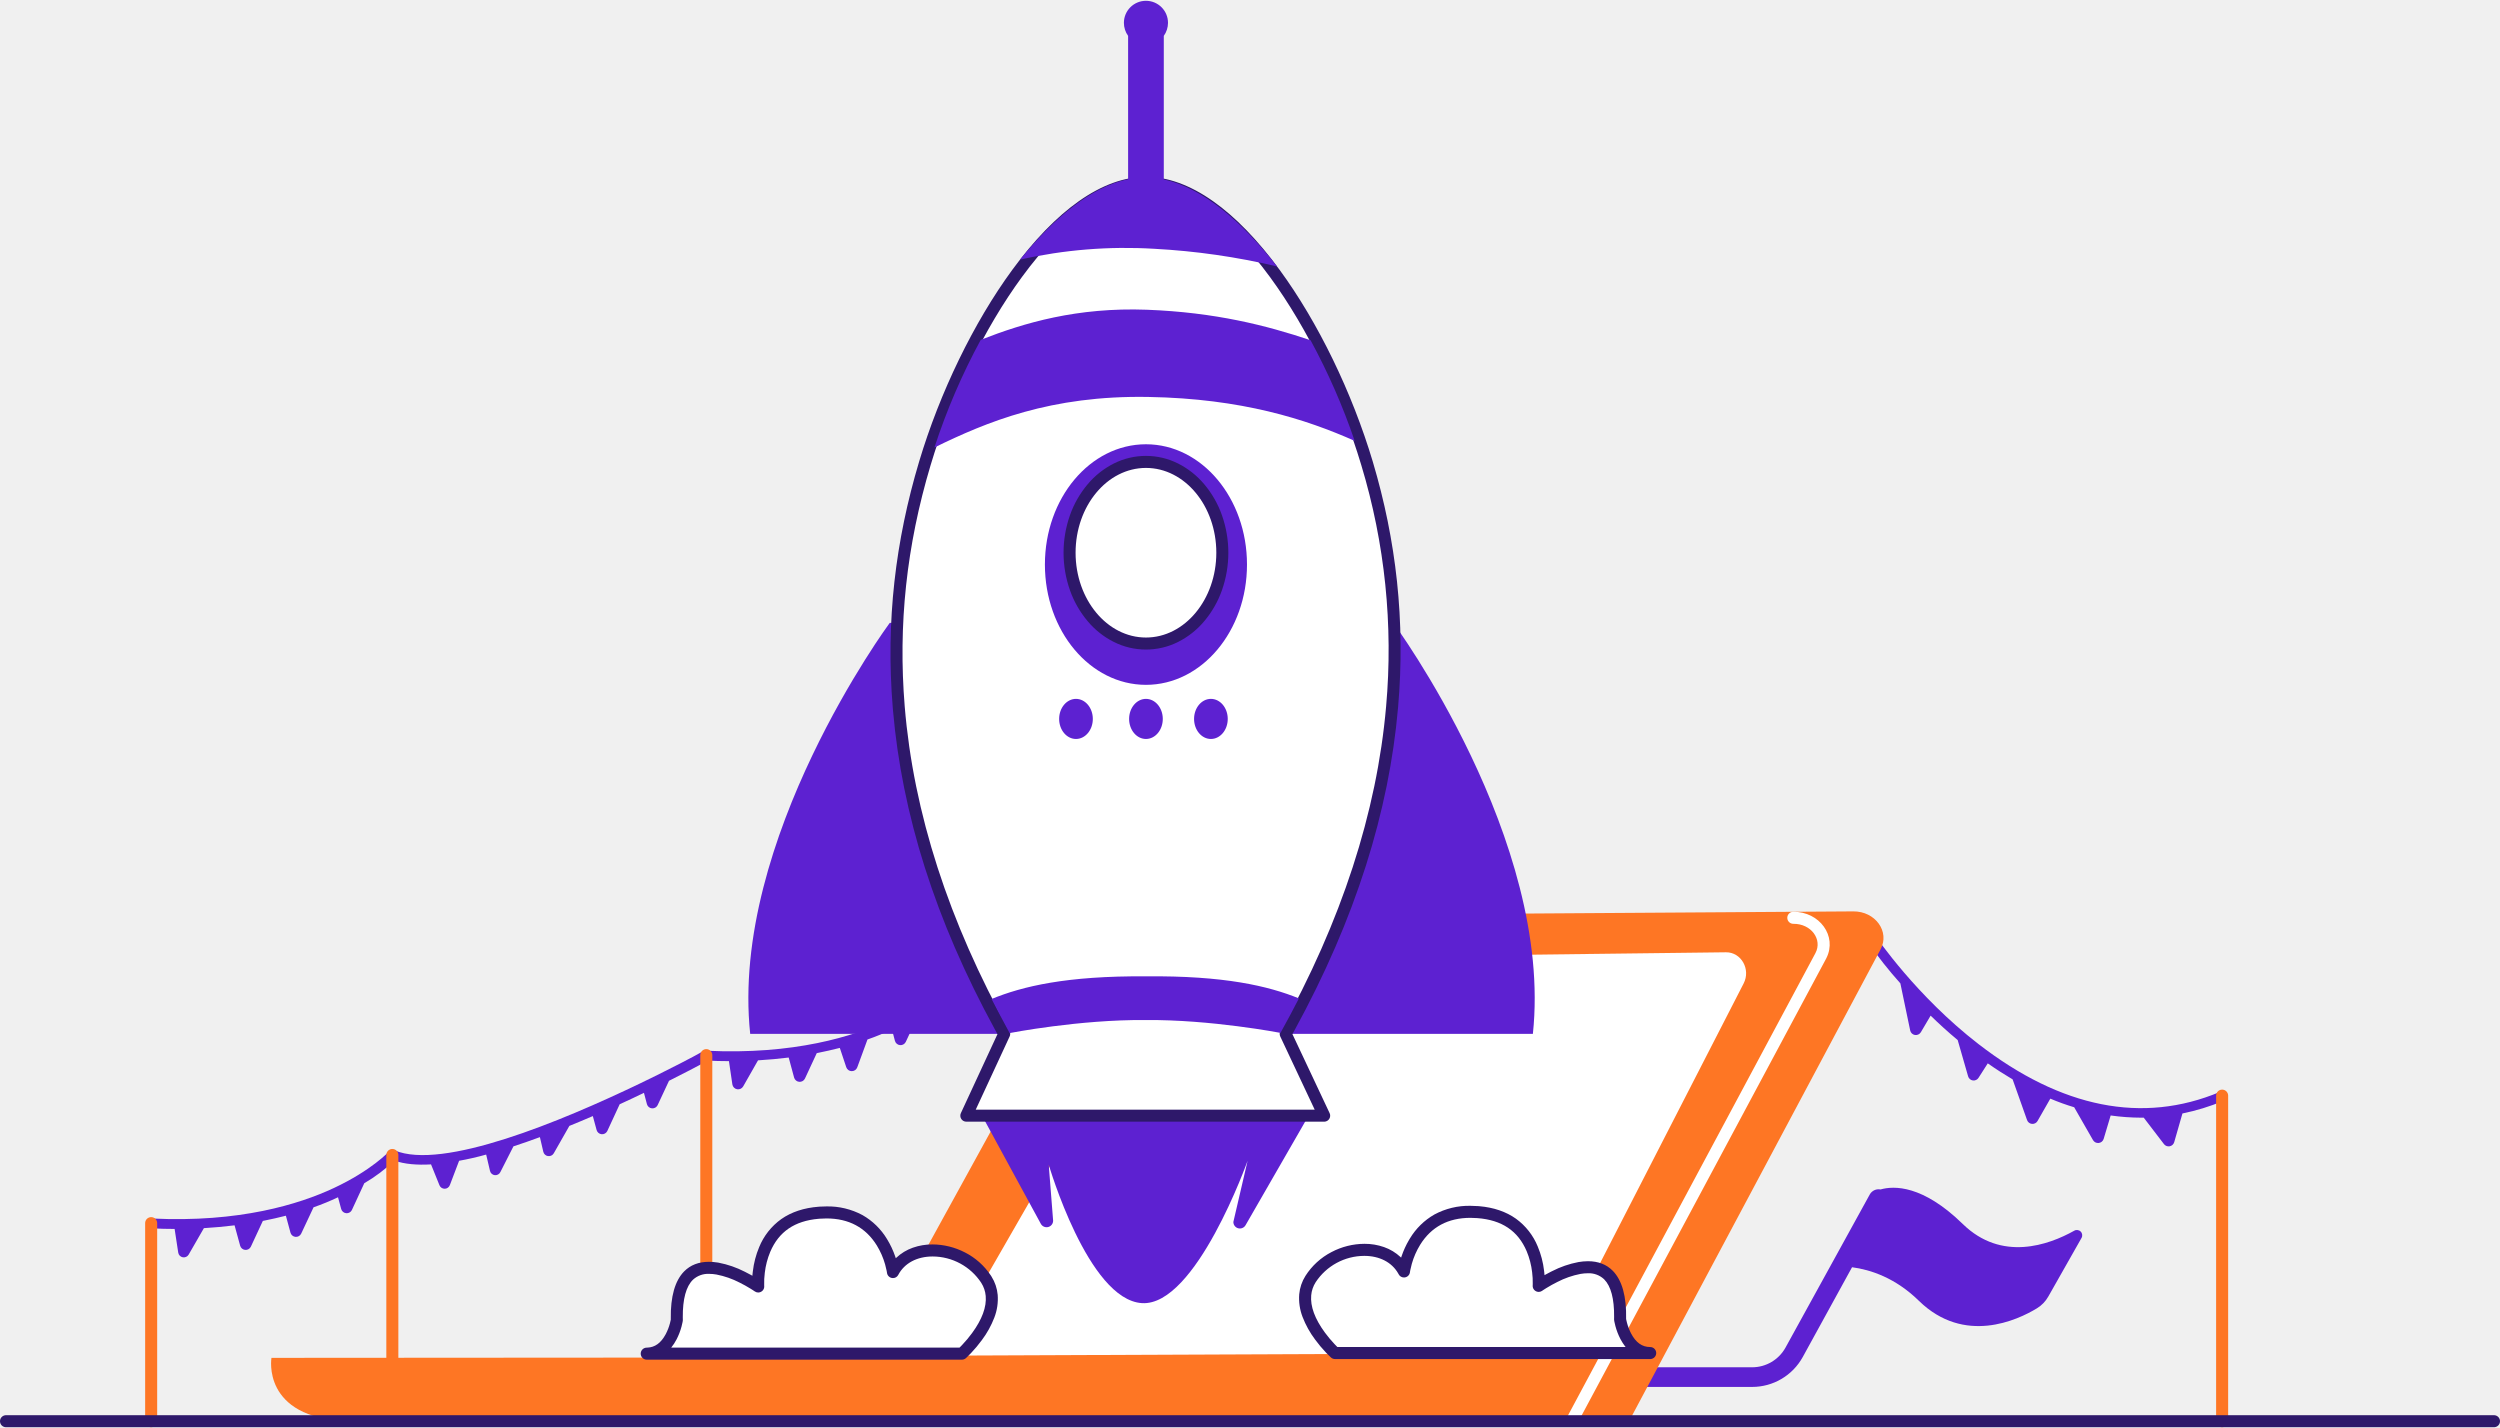
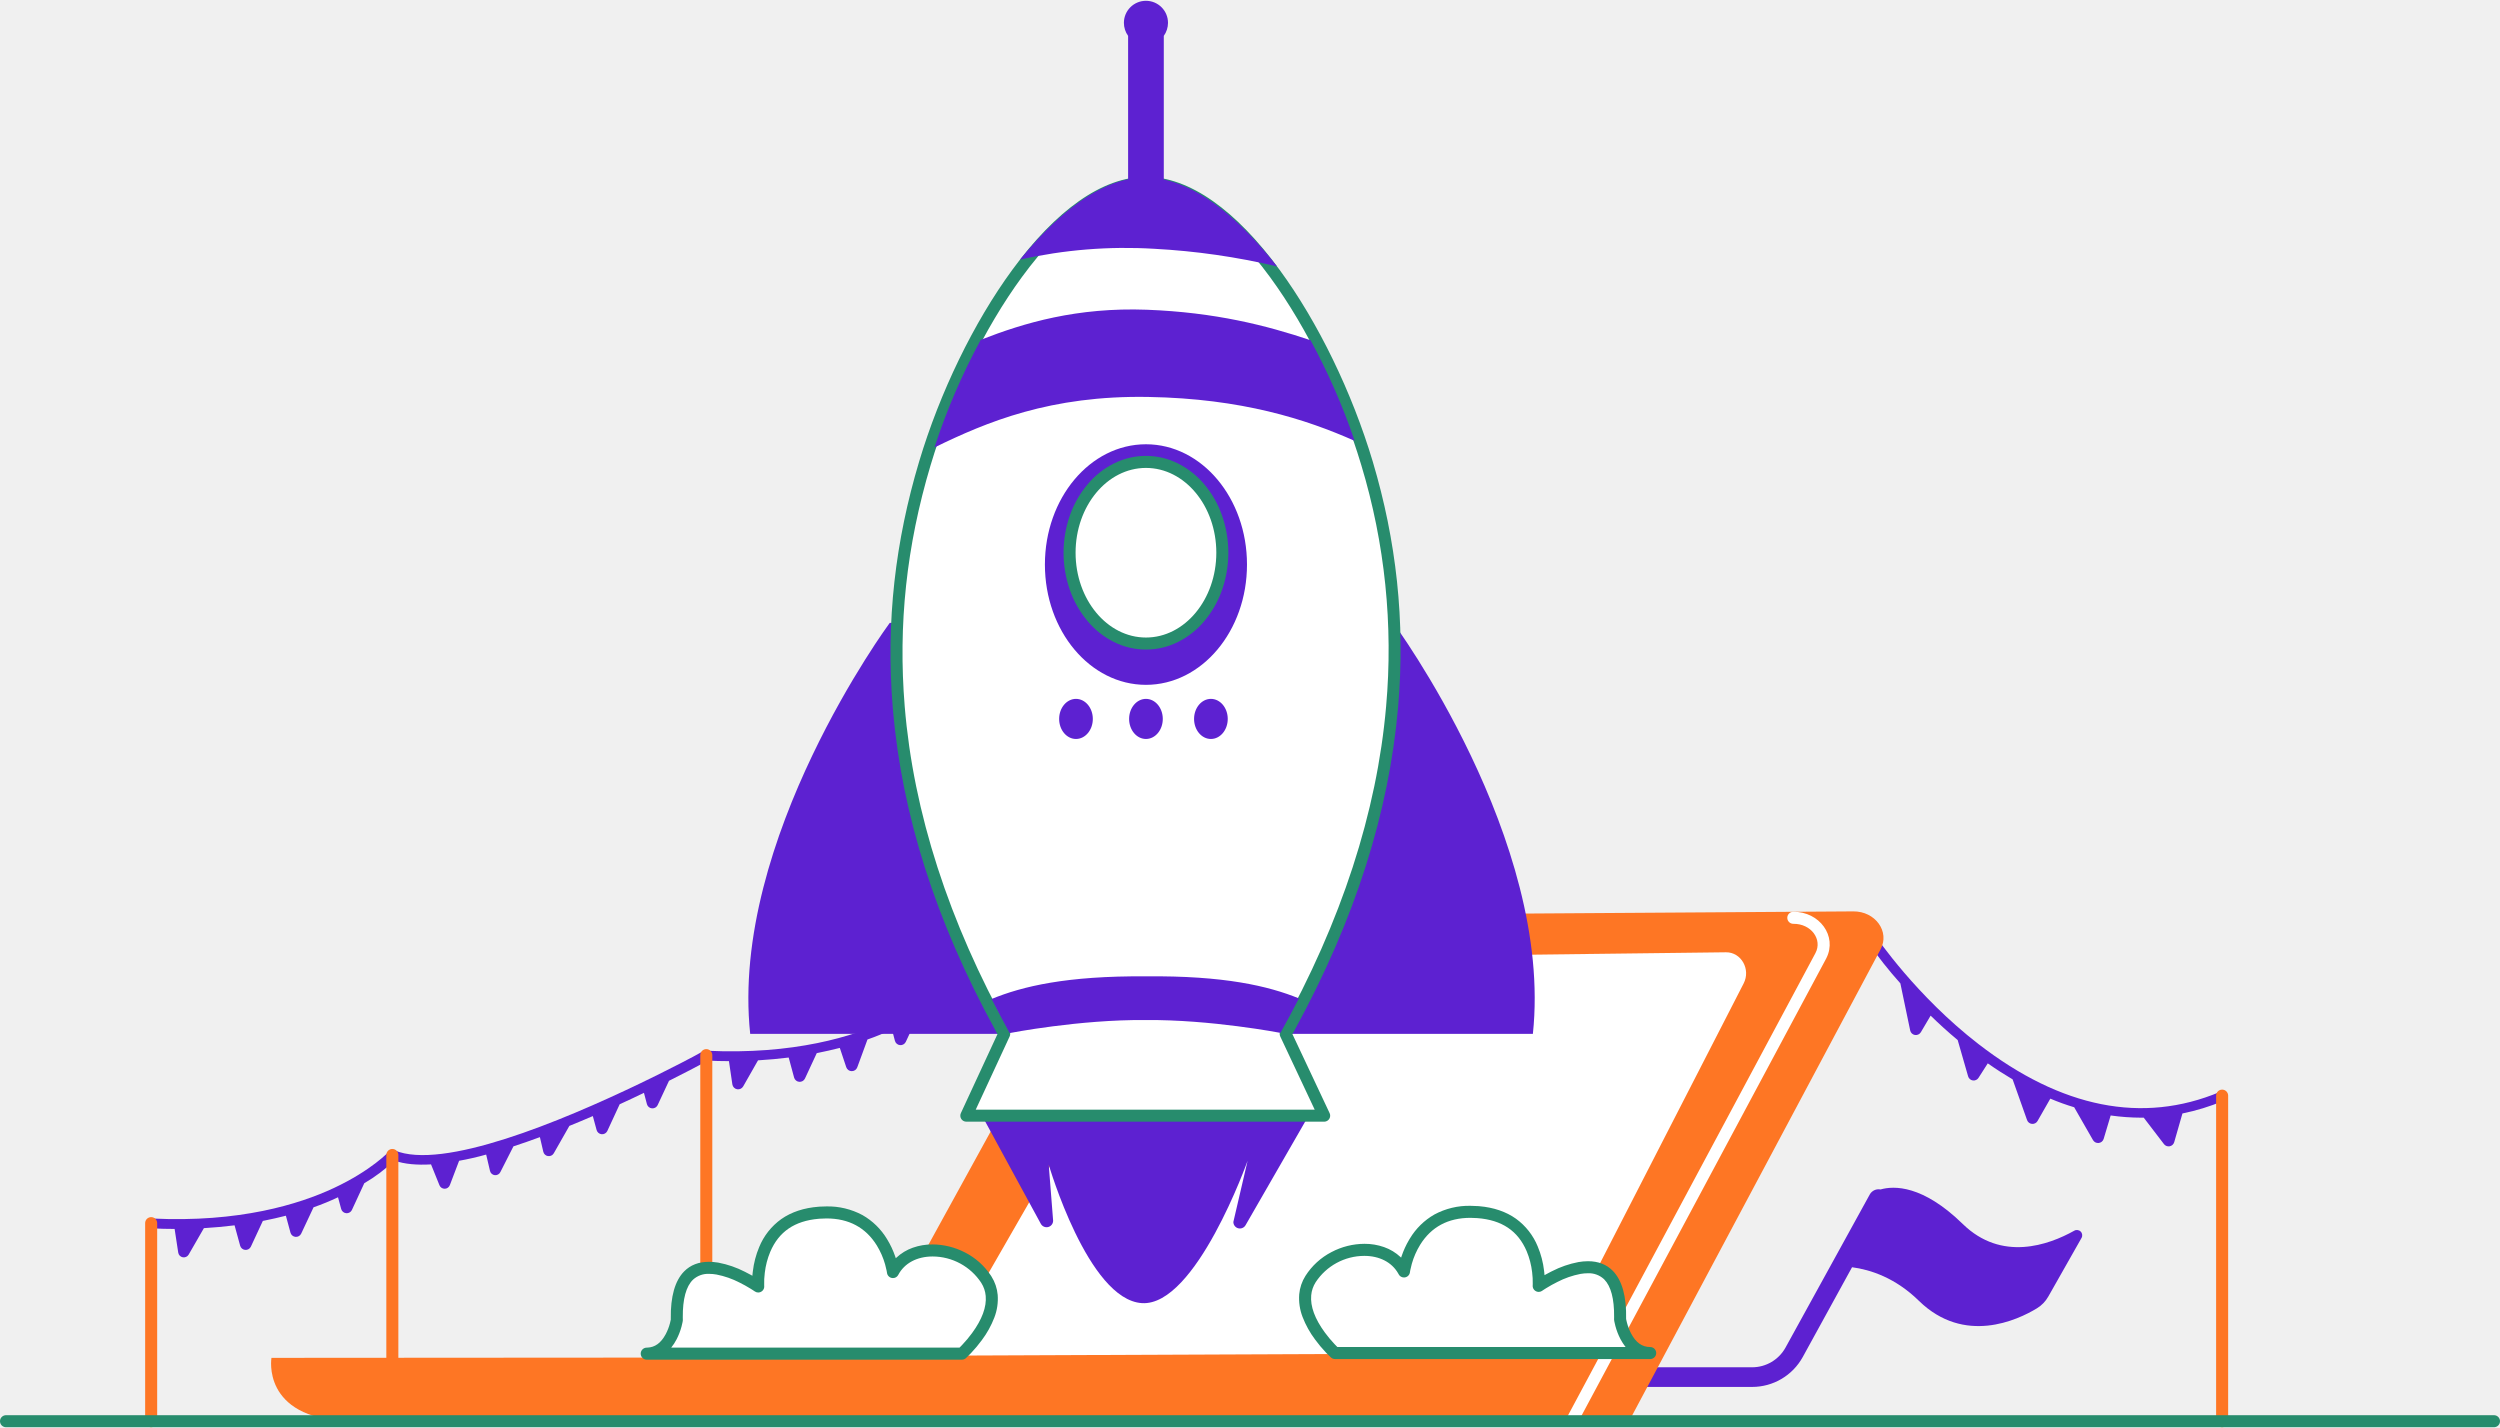
<svg xmlns="http://www.w3.org/2000/svg" viewBox="0 0 1247 711.9">
  <g id="product_launch_solid_II" data-name="product launch/solid_II" transform="translate(2.5)">
    <g id="product_launch_solid_II-2" data-name="product launch/solid_II" transform="translate(-3)">
      <g id="product_launch_solid_II-3" data-name="product launch_solid_II">
        <path id="flag" d="M302.6,21.456c-12.7,7.1-36.2,15.6-55.6-3.4-20-19.5-34.3-19.1-41-17.2a5.036,5.036,0,0,0-5.3,2.4l-42.1,76.5a19.015,19.015,0,0,1-16.6,9.8H4.9a4.9,4.9,0,1,0,0,9.8H142a28.78,28.78,0,0,0,25.2-14.9l24.6-44.8c9.2,1.2,21.7,5.3,33.4,16.8,22.6,22,49.1,9.6,58.8,3.7a16.13,16.13,0,0,0,5.7-5.9l16.5-29.1A2.652,2.652,0,0,0,302.6,21.456Z" transform="translate(732.5 592.444)" fill="#5d21d1" />
        <g id="flags" transform="translate(73 466)">
          <path id="Path" d="M280.843,1.417a2.43,2.43,0,0,0-3.4-1.1c-.4.2-4.6,2.8-22.9,11.9l-8.4,4.1c-39.9,19.2-98.8,43.6-122.7,33.5a2.443,2.443,0,0,0-2.8.6c-.1.1-8.7,9.4-27.5,18.2-17.3,8.1-47.1,17.3-90.6,15.2a2.362,2.362,0,0,0-2.5,2.8,2.559,2.559,0,0,0,2.4,2.1c3.9.2,7.6.3,11.3.3l1.8,11.8a2.81,2.81,0,0,0,5.2,1l7.6-13.2c5.3-.3,10.4-.8,15.3-1.4l2.8,10.2a2.864,2.864,0,0,0,5.3.5l6-12.9c4.1-.8,7.9-1.7,11.5-2.6l2.3,8.5a2.864,2.864,0,0,0,5.3.5l6.2-13.2a122.609,122.609,0,0,0,12.2-5l1.6,5.9a2.864,2.864,0,0,0,5.3.5l6.2-13.4a80.144,80.144,0,0,0,15-11.3c5.1,1.8,11.3,2.3,18.3,1.9l4.2,10.4a2.778,2.778,0,0,0,5.2-.1l4.6-12.1c4.4-.8,8.9-1.8,13.5-3.1l1.9,8.1a2.76,2.76,0,0,0,5.2.6l6.5-12.8c4.4-1.4,8.8-3,13.2-4.6l1.7,7.3a2.833,2.833,0,0,0,5.2.8l7.8-13.7c3.9-1.6,7.8-3.2,11.7-4.9l1.9,7a2.864,2.864,0,0,0,5.3.5l6.2-13.4c4.2-1.9,8.2-3.8,12.1-5.7l1.5,5.7a2.864,2.864,0,0,0,5.3.5l5.7-12.2c15.5-7.8,18.4-9.6,19.9-10.4A3.181,3.181,0,0,0,280.843,1.417Z" transform="translate(0.857 57.983)" fill="#5d21d1" />
          <path id="Path-2" data-name="Path" d="M123.443.2a2.443,2.443,0,0,0-2.8.6c-.1.1-8.7,9.4-27.5,18.2-17.3,8.1-47.1,17.3-90.6,15.2A2.362,2.362,0,0,0,.043,37a2.559,2.559,0,0,0,2.4,2.1c3.9.2,7.6.3,11.3.3l1.7,11.6a2.909,2.909,0,0,0,5.4,1l7.4-13c5.3-.3,10.4-.8,15.3-1.4l2.7,10a2.9,2.9,0,0,0,5.4.5l5.9-12.7c4.1-.8,7.9-1.7,11.5-2.6l3.2,9.6a2.915,2.915,0,0,0,5.5.1l5.1-13.9a122.609,122.609,0,0,0,12.2-5l1.5,5.7a2.9,2.9,0,0,0,5.4.5l6.1-13.1a80.144,80.144,0,0,0,15-11.3" transform="translate(277.357 23.9)" fill="#5d21d1" />
          <path id="Path-3" data-name="Path" d="M179.077,79.877a2.39,2.39,0,0,0-3.2-1.4c-38.5,16.1-79,8-120.3-23.9-31.1-24-50.9-53.3-51.1-53.5a2.544,2.544,0,0,0-3.4-.7,2.544,2.544,0,0,0-.7,3.4,210.417,210.417,0,0,0,16.2,20.5l4.9,23.5a2.892,2.892,0,0,0,5.3.9l4.9-8.3c4.2,4.1,8.7,8.2,13.5,12.2l5.2,18.1a2.873,2.873,0,0,0,5.2.7l4.6-7.2c4.1,2.9,8.2,5.5,12.4,8l7.2,20.3a2.887,2.887,0,0,0,5.2.5l6.4-11.2a113.564,113.564,0,0,0,11.9,4.3l9.4,16.4a2.917,2.917,0,0,0,5.3-.6l3.5-11.7a112.468,112.468,0,0,0,15.3,1.1h1.2l10.1,13.2a2.913,2.913,0,0,0,5.1-1l4.1-14.3a109.057,109.057,0,0,0,20.2-6.2A2.469,2.469,0,0,0,179.077,79.877Z" transform="translate(858.823 0.223)" fill="#5d21d1" />
          <path id="Path-4" data-name="Path" d="M3,0A3,3,0,0,1,5.995,2.824L6,3v98.8a3,3,0,0,1-5.995.176L0,101.8V3A3,3,0,0,1,3,0Z" transform="translate(-0.1 141.1)" fill="#fe7624" />
          <path id="Path-5" data-name="Path" d="M3,0A3,3,0,0,1,5.995,2.824L6,3V134.2a3,3,0,0,1-5.995.176L0,134.2V3A3,3,0,0,1,3,0Z" transform="translate(120.2 107.1)" fill="#fe7624" />
          <path id="Path-6" data-name="Path" d="M3,0A3,3,0,0,1,5.995,2.824L6,3V183.8a3,3,0,0,1-5.995.176L0,183.8V3A3,3,0,0,1,3,0Z" transform="translate(276.8 57.3)" fill="#fe7624" />
          <path id="Path-7" data-name="Path" d="M3,0A3,3,0,0,1,5.995,2.824L6,3V165.4a3,3,0,0,1-5.995.176L0,165.4V3A3,3,0,0,1,3,0Z" transform="translate(1032.9 77.5)" fill="#fe7624" />
        </g>
        <g id="laptop_1_" transform="translate(135 454)">
          <path id="laptop" d="M789.19,0l-362,2.4a14.982,14.982,0,0,0-13.4,7.6L296.99,222.5l-296.8.2s-5.1,29.8,37.6,31.6l640-.8L802.79,19C807.59,10.1,800.19-.1,789.19,0Z" transform="translate(0.71 0.599)" fill="#fe7624" />
          <path id="screen" d="M0,201.2l305.7-1.3L400.3,15.6C404,8.5,399.1-.1,391.5,0L113.7,3.4Z" transform="translate(334.9 20.999)" fill="#fff" />
          <path id="Path-8" data-name="Path" d="M113.074,0c13.1-.117,22.03,12.112,16.543,23.084l-.171.332-123.8,231.3a3,3,0,0,1-5.371-2.668l.081-.164L124.148,20.6c3.584-6.788-2.091-14.68-11.02-14.6a3,3,0,1,1-.054-6Z" transform="translate(646.899 0.799)" fill="#fff" />
        </g>
        <g id="rocket_3_" transform="translate(373)">
          <path id="Path-9" data-name="Path" d="M0,0,33.5,61.6A3.267,3.267,0,0,0,39.6,60L37.4,32S57,99.4,83.9,101.1s52.7-71,52.7-71l-7.1,30.5a3.255,3.255,0,0,0,6.1,1.6L171.4,0" transform="translate(113.2 548.9)" fill="#5d21d1" />
          <path id="Path-10" data-name="Path" d="M70.517,2.3s-79.9,108.2-69.6,205h176.3V0Z" transform="translate(0.783 308.4)" fill="#5d21d1" />
          <path id="Path-11" data-name="Path" d="M106.7,2.3s79.9,108.2,69.6,205H0V0Z" transform="translate(215.8 308.4)" fill="#5d21d1" />
          <path id="Path-12" data-name="Path" d="M194.114,424.5c67.7-121.7,60.3-218.3,40.6-284.5-19.8-66.2-66.2-140-110.3-140s-90.5,73.8-110.3,140-28.1,162.8,39.6,284.5l-18.9,40.8h178.5l-19.2-40.8Z" transform="translate(74.686 91.2)" fill="#fff" />
-           <path id="Path_2_" d="M216.327,471.3H37.826a3,3,0,0,1-2.722-4.262L53.364,427.62l-1.126-2.046c-7.471-13.66-14.229-27.458-20.086-41.011a427.659,427.659,0,0,1-15.069-40.2A379.514,379.514,0,0,1,6.847,304.935a348.758,348.758,0,0,1-5.589-38.674l-.133-1.579C.25,254.036-.117,243.316.033,232.821c.148-10.3.8-20.707,1.936-30.93,1.113-10.008,2.726-20.159,4.8-30.169,2.02-9.771,4.539-19.723,7.487-29.581,10.374-34.684,27.32-69.58,46.492-95.739,10.9-14.871,22.071-26.393,33.2-34.245C105.387,4.09,116.651,0,127.427,0S149.466,4.09,160.9,12.157c11.134,7.852,22.305,19.373,33.2,34.245,19.173,26.16,36.119,61.056,46.493,95.743,2.913,9.789,5.4,19.7,7.378,29.46,2.029,9.986,3.6,20.131,4.669,30.154,1.091,10.231,1.695,20.656,1.793,30.986.1,10.523-.321,21.274-1.252,31.955a350.841,350.841,0,0,1-5.652,38.993,383.143,383.143,0,0,1-10.354,39.789,432.855,432.855,0,0,1-15.239,40.608c-5.923,13.694-12.756,27.64-20.309,41.449l-1.142,2.073,18.548,39.413a2.956,2.956,0,0,1-.138,2.814,2.99,2.99,0,0,1-2.4,1.459ZM127.427,6c-9.664,0-19.943,3.853-30.551,11.451-10.439,7.477-20.967,18.41-31.291,32.5C46.8,75.575,30.186,109.8,20,143.86,7.974,184.069,3.756,223.43,7.1,264.192c4.344,52.886,21.921,107.34,52.244,161.85a3.008,3.008,0,0,1,.1,2.719L42.521,465.3H211.6l-17.186-36.523a2.992,2.992,0,0,1,0-2.552l.094-.183c30.375-54.6,48.109-109.063,52.709-161.865A317.74,317.74,0,0,0,234.852,143.86c-10.186-34.055-26.8-68.284-45.583-93.911-10.325-14.087-20.853-25.02-31.292-32.5C147.369,9.853,137.091,6,127.427,6Z" transform="translate(71.674 88.2)" fill="#2e186a" />
+           <path id="Path_2_" d="M216.327,471.3H37.826a3,3,0,0,1-2.722-4.262L53.364,427.62l-1.126-2.046c-7.471-13.66-14.229-27.458-20.086-41.011a427.659,427.659,0,0,1-15.069-40.2A379.514,379.514,0,0,1,6.847,304.935a348.758,348.758,0,0,1-5.589-38.674l-.133-1.579C.25,254.036-.117,243.316.033,232.821c.148-10.3.8-20.707,1.936-30.93,1.113-10.008,2.726-20.159,4.8-30.169,2.02-9.771,4.539-19.723,7.487-29.581,10.374-34.684,27.32-69.58,46.492-95.739,10.9-14.871,22.071-26.393,33.2-34.245C105.387,4.09,116.651,0,127.427,0S149.466,4.09,160.9,12.157c11.134,7.852,22.305,19.373,33.2,34.245,19.173,26.16,36.119,61.056,46.493,95.743,2.913,9.789,5.4,19.7,7.378,29.46,2.029,9.986,3.6,20.131,4.669,30.154,1.091,10.231,1.695,20.656,1.793,30.986.1,10.523-.321,21.274-1.252,31.955a350.841,350.841,0,0,1-5.652,38.993,383.143,383.143,0,0,1-10.354,39.789,432.855,432.855,0,0,1-15.239,40.608c-5.923,13.694-12.756,27.64-20.309,41.449l-1.142,2.073,18.548,39.413a2.956,2.956,0,0,1-.138,2.814,2.99,2.99,0,0,1-2.4,1.459ZM127.427,6c-9.664,0-19.943,3.853-30.551,11.451-10.439,7.477-20.967,18.41-31.291,32.5C46.8,75.575,30.186,109.8,20,143.86,7.974,184.069,3.756,223.43,7.1,264.192c4.344,52.886,21.921,107.34,52.244,161.85a3.008,3.008,0,0,1,.1,2.719L42.521,465.3H211.6l-17.186-36.523a2.992,2.992,0,0,1,0-2.552l.094-.183c30.375-54.6,48.109-109.063,52.709-161.865A317.74,317.74,0,0,0,234.852,143.86c-10.186-34.055-26.8-68.284-45.583-93.911-10.325-14.087-20.853-25.02-31.292-32.5C147.369,9.853,137.091,6,127.427,6Z" transform="translate(71.674 88.2)" fill="#278C6D" />
          <ellipse id="Oval" cx="50.4" cy="60" rx="50.4" ry="60" transform="translate(148.7 221.6)" fill="#5d21d1" />
          <ellipse id="Oval-2" data-name="Oval" cx="8.4" cy="10" rx="8.4" ry="10" transform="translate(190.7 348.6)" fill="#5d21d1" />
          <ellipse id="Oval-3" data-name="Oval" cx="8.4" cy="10" rx="8.4" ry="10" transform="translate(223.1 348.6)" fill="#5d21d1" />
          <ellipse id="Oval-4" data-name="Oval" cx="8.4" cy="10" rx="8.4" ry="10" transform="translate(155.8 348.6)" fill="#5d21d1" />
          <ellipse id="Oval-5" data-name="Oval" cx="38.1" cy="45.3" rx="38.1" ry="45.3" transform="translate(161 230.4)" fill="#fff" />
-           <path id="Oval_2_" d="M41.1,96.6a35.71,35.71,0,0,1-16.051-3.81A41.224,41.224,0,0,1,11.991,82.414,49.391,49.391,0,0,1,3.212,67.057a56.369,56.369,0,0,1,0-37.514,49.393,49.393,0,0,1,8.779-15.358A41.225,41.225,0,0,1,25.049,3.81a35.713,35.713,0,0,1,32.1,0A41.223,41.223,0,0,1,70.209,14.186a49.393,49.393,0,0,1,8.778,15.358,56.371,56.371,0,0,1,0,37.514,49.391,49.391,0,0,1-8.778,15.357A41.223,41.223,0,0,1,57.151,92.79,35.71,35.71,0,0,1,41.1,96.6ZM41.1,6C21.746,6,6,24.976,6,48.3S21.746,90.6,41.1,90.6,76.2,71.625,76.2,48.3,60.455,6,41.1,6Z" transform="translate(158 227.4)" fill="#2e186a" />
+           <path id="Oval_2_" d="M41.1,96.6a35.71,35.71,0,0,1-16.051-3.81A41.224,41.224,0,0,1,11.991,82.414,49.391,49.391,0,0,1,3.212,67.057a56.369,56.369,0,0,1,0-37.514,49.393,49.393,0,0,1,8.779-15.358A41.225,41.225,0,0,1,25.049,3.81a35.713,35.713,0,0,1,32.1,0A41.223,41.223,0,0,1,70.209,14.186a49.393,49.393,0,0,1,8.778,15.358,56.371,56.371,0,0,1,0,37.514,49.391,49.391,0,0,1-8.778,15.357A41.223,41.223,0,0,1,57.151,92.79,35.71,35.71,0,0,1,41.1,96.6ZM41.1,6C21.746,6,6,24.976,6,48.3S21.746,90.6,41.1,90.6,76.2,71.625,76.2,48.3,60.455,6,41.1,6Z" transform="translate(158 227.4)" fill="#278C6D" />
          <path id="Path-13" data-name="Path" d="M71.7,89.1V17.5A11.2,11.2,0,0,0,73.8,11a11,11,0,0,0-22,0,11.2,11.2,0,0,0,2.1,6.5V89c-18.5,3.8-37,19.3-53.9,40.1a239.042,239.042,0,0,1,67-5.4,345.825,345.825,0,0,1,61.2,8.8C110.7,110.1,91.1,93.3,71.7,89.1Z" transform="translate(136.3 0.4)" fill="#5d21d1" />
          <path id="Path-14" data-name="Path" d="M187.6,15.343c-22.1-7.4-47.5-13.9-81.6-15.2-34.8-1.3-61.2,6.5-82.9,15A320.817,320.817,0,0,0,0,68.843c26-12.7,57.9-26.1,106.8-25.2,46.5.8,78.5,11.1,102.8,21.9A322.659,322.659,0,0,0,187.6,15.343Z" transform="translate(93.6 154.357)" fill="#5d21d1" />
          <path id="Path-15" data-name="Path" d="M144.1,28.222c3.2-5.8,6.3-11.5,9.2-17.2C138,4.822,116-.378,76.9.022c-39.5-.3-61.6,5-76.9,11.3,2.9,5.6,5.9,11.3,9,17,0,0,34.7-6.8,67.8-6.5C109.4,21.522,144.1,28.222,144.1,28.222Z" transform="translate(122.1 486.978)" fill="#5d21d1" />
        </g>
        <g id="clouds" transform="translate(320 601)">
          <path id="cloud_1_" d="M172.136,70.439H14.936s-22.6-20.3-12.2-36.9,37.7-20.6,46.6-3.8c0,0,3.9-32.1,36.8-29.6,33,2.5,30.4,36.8,30.4,36.8s41.7-29.5,40.6,16.6C157.036,53.439,159.636,70.439,172.136,70.439Z" transform="translate(331.464 3.461)" fill="#fff" />
-           <path id="cloud_2_" d="M175.139,76.442H17.939a3,3,0,0,1-2.005-.769c-.308-.277-.983-.9-2.045-2l-.46-.481A66.383,66.383,0,0,1,8.05,66.764a46.6,46.6,0,0,1-6.3-11.352A26.03,26.03,0,0,1,.09,44.125,20.621,20.621,0,0,1,3.2,34.949,33.746,33.746,0,0,1,16.189,23.075a35.576,35.576,0,0,1,16.427-4.118,28.994,28.994,0,0,1,9.79,1.63,23.209,23.209,0,0,1,8.24,5l.268.261.226-.684A43.553,43.553,0,0,1,54.9,16.952l.4-.66A33.763,33.763,0,0,1,67.522,4.331,36.426,36.426,0,0,1,85.5,0c1.257,0,2.558.05,3.867.15L89.9.193c7.2.621,13.363,2.725,18.317,6.252a32.045,32.045,0,0,1,10.847,13.848,44.6,44.6,0,0,1,3.162,12.092c.09.741.164,1.47.219,2.167l0,.046.633-.356c.752-.419,1.532-.836,2.319-1.237l.8-.4a48.739,48.739,0,0,1,13.146-4.54,28.565,28.565,0,0,1,4.791-.43c5.1,0,9.257,1.613,12.372,4.794,4.641,4.741,6.874,12.811,6.636,23.985l.016.1.08.417c.088.433.206.928.341,1.433a25.984,25.984,0,0,0,2,5.211c2.4,4.623,5.528,6.87,9.563,6.87l.2.005a3,3,0,0,1,0,5.989l-.2.005ZM32.538,24.973A29.105,29.105,0,0,0,8.281,38.134a14.48,14.48,0,0,0-2.215,6.529c-.492,5.46,1.8,11.7,6.825,18.554a60.344,60.344,0,0,0,4.891,5.845c.354.374.714.743,1.1,1.128l.254.25H162.912l-.373-.472a24.417,24.417,0,0,1-2.107-3.29l-.18-.342a31.976,31.976,0,0,1-2.466-6.417c-.2-.729-.366-1.464-.491-2.124l-.034-.185c-.032-.177-.058-.339-.077-.481l-.021-.158-.02-.223,0-.355,0-.1.016-.92c.08-9-1.581-15.282-4.936-18.671l-.187-.184a11.135,11.135,0,0,0-8.013-2.878,21.913,21.913,0,0,0-3.666.334,42.825,42.825,0,0,0-11.5,4.006c-1.867.923-3.721,1.951-5.509,3.057-.334.207-.665.416-.985.622l-.7.459-.534.363a2.962,2.962,0,0,1-1.582.464,3.047,3.047,0,0,1-2.225-.978,2.951,2.951,0,0,1-.777-2.256l.013-.247.016-.439a40.1,40.1,0,0,0-.31-5.916,38.651,38.651,0,0,0-2.725-10.467C109.2,12.461,101.142,7.059,88.911,6.133,87.747,6.044,86.6,6,85.487,6,74.366,6,65.925,10.525,60.4,19.452a37.789,37.789,0,0,0-4.148,9.472c-.309,1.074-.562,2.119-.751,3.108-.077.4-.123.678-.149.841l-.058.407a2.971,2.971,0,0,1-2.976,2.465,2.936,2.936,0,0,1-2.627-1.6l-.228-.415C46.3,28.165,40.136,24.972,32.538,24.973Z" transform="translate(328.461 0.459)" fill="#2e186a" />
+           <path id="cloud_2_" d="M175.139,76.442H17.939a3,3,0,0,1-2.005-.769c-.308-.277-.983-.9-2.045-2l-.46-.481A66.383,66.383,0,0,1,8.05,66.764a46.6,46.6,0,0,1-6.3-11.352A26.03,26.03,0,0,1,.09,44.125,20.621,20.621,0,0,1,3.2,34.949,33.746,33.746,0,0,1,16.189,23.075a35.576,35.576,0,0,1,16.427-4.118,28.994,28.994,0,0,1,9.79,1.63,23.209,23.209,0,0,1,8.24,5l.268.261.226-.684A43.553,43.553,0,0,1,54.9,16.952l.4-.66A33.763,33.763,0,0,1,67.522,4.331,36.426,36.426,0,0,1,85.5,0c1.257,0,2.558.05,3.867.15L89.9.193c7.2.621,13.363,2.725,18.317,6.252a32.045,32.045,0,0,1,10.847,13.848,44.6,44.6,0,0,1,3.162,12.092c.09.741.164,1.47.219,2.167l0,.046.633-.356c.752-.419,1.532-.836,2.319-1.237l.8-.4a48.739,48.739,0,0,1,13.146-4.54,28.565,28.565,0,0,1,4.791-.43c5.1,0,9.257,1.613,12.372,4.794,4.641,4.741,6.874,12.811,6.636,23.985l.016.1.08.417c.088.433.206.928.341,1.433a25.984,25.984,0,0,0,2,5.211c2.4,4.623,5.528,6.87,9.563,6.87l.2.005a3,3,0,0,1,0,5.989l-.2.005ZM32.538,24.973A29.105,29.105,0,0,0,8.281,38.134a14.48,14.48,0,0,0-2.215,6.529c-.492,5.46,1.8,11.7,6.825,18.554a60.344,60.344,0,0,0,4.891,5.845c.354.374.714.743,1.1,1.128l.254.25H162.912l-.373-.472a24.417,24.417,0,0,1-2.107-3.29l-.18-.342a31.976,31.976,0,0,1-2.466-6.417c-.2-.729-.366-1.464-.491-2.124l-.034-.185c-.032-.177-.058-.339-.077-.481l-.021-.158-.02-.223,0-.355,0-.1.016-.92c.08-9-1.581-15.282-4.936-18.671l-.187-.184a11.135,11.135,0,0,0-8.013-2.878,21.913,21.913,0,0,0-3.666.334,42.825,42.825,0,0,0-11.5,4.006c-1.867.923-3.721,1.951-5.509,3.057-.334.207-.665.416-.985.622l-.7.459-.534.363a2.962,2.962,0,0,1-1.582.464,3.047,3.047,0,0,1-2.225-.978,2.951,2.951,0,0,1-.777-2.256l.013-.247.016-.439a40.1,40.1,0,0,0-.31-5.916,38.651,38.651,0,0,0-2.725-10.467C109.2,12.461,101.142,7.059,88.911,6.133,87.747,6.044,86.6,6,85.487,6,74.366,6,65.925,10.525,60.4,19.452a37.789,37.789,0,0,0-4.148,9.472c-.309,1.074-.562,2.119-.751,3.108-.077.4-.123.678-.149.841l-.058.407a2.971,2.971,0,0,1-2.976,2.465,2.936,2.936,0,0,1-2.627-1.6l-.228-.415C46.3,28.165,40.136,24.972,32.538,24.973Z" transform="translate(328.461 0.459)" fill="#278C6D" />
          <path id="cloud" d="M0,70.439H157.2s22.6-20.3,12.2-36.9-37.7-20.6-46.6-3.8c0,0-3.9-32.1-36.8-29.6-33,2.5-30.4,36.8-30.4,36.8S13.9,7.439,15,53.539C15.1,53.439,12.5,70.339,0,70.439Z" transform="translate(3.1 3.761)" fill="#fff" />
-           <path id="cloud_2_2" data-name="cloud_2_" d="M160.2,76.442H3a3,3,0,0,1-.023-6l.311-.007c3.8-.143,6.782-2.294,9.1-6.577l.173-.326a25.893,25.893,0,0,0,2-5.188c.159-.589.294-1.166.39-1.668L15,56.41l-.008-.46c-.167-10.962,2.081-18.888,6.681-23.558,3.111-3.158,7.261-4.76,12.337-4.76a28.138,28.138,0,0,1,4.341.356l.45.074A48.741,48.741,0,0,1,51.942,32.6c1.04.514,2.09,1.066,3.119,1.639l.632.356.049-.573c.035-.384.071-.739.11-1.084l.065-.555a44.6,44.6,0,0,1,3.162-12.092A32,32,0,0,1,70.1,6.323C75.144,2.784,81.427.707,88.773.15l.551-.04C90.443.037,91.558,0,92.639,0a36.428,36.428,0,0,1,17.978,4.331,33.763,33.763,0,0,1,12.226,11.962A43.192,43.192,0,0,1,127,25.167l.226.684.269-.261a23.209,23.209,0,0,1,8.24-5,28.993,28.993,0,0,1,9.789-1.631,35.584,35.584,0,0,1,16.142,3.969A33.9,33.9,0,0,1,174.58,34.384l.362.565a20.62,20.62,0,0,1,3.107,9.176,26.032,26.032,0,0,1-1.66,11.287,46.59,46.59,0,0,1-6.3,11.352,66.29,66.29,0,0,1-5.378,6.429c-1.123,1.183-1.9,1.921-2.26,2.256l-.246.224A2.991,2.991,0,0,1,160.2,76.442ZM34.117,33.643A11.135,11.135,0,0,0,26.1,36.52c-3.481,3.34-5.2,9.684-5.124,18.854l.014.912.006.12,0,.344-.021.223-.02.158c-.013.089-.029.194-.048.306l-.065.358c-.123.646-.293,1.377-.491,2.114A31.931,31.931,0,0,1,17.886,66.3a24.194,24.194,0,0,1-2.672,4.11l-.023.028H159c.17-.166.344-.339.517-.515l.551-.564.287-.3a60.353,60.353,0,0,0,4.891-5.845c5.02-6.852,7.316-13.095,6.825-18.554a14.481,14.481,0,0,0-2.215-6.529A29.1,29.1,0,0,0,145.6,24.973c-7.81,0-14.061,3.343-17.15,9.173l-.087.155a2.9,2.9,0,0,1-2.54,1.443,2.985,2.985,0,0,1-3-2.641l-.049-.337-.131-.734c-.19-.989-.443-2.034-.751-3.108a37.789,37.789,0,0,0-4.148-9.472C112.214,10.525,103.772,6,92.651,6c-1.108,0-2.26.045-3.424.133l-.523.043C76.762,7.219,68.876,12.607,64.6,22.646a38.65,38.65,0,0,0-2.725,10.467,39.173,39.173,0,0,0-.3,6.251l.026.517a2.944,2.944,0,0,1-.839,2.145,3.056,3.056,0,0,1-2.171.921,2.972,2.972,0,0,1-1.722-.558l-.394-.269-.7-.459-.074-.048-.237-.152-.673-.422c-1.783-1.1-3.636-2.132-5.508-3.057a42.824,42.824,0,0,0-11.5-4.006A21.906,21.906,0,0,0,34.117,33.643Z" transform="translate(0.1 0.759)" fill="#2e186a" />
+           <path id="cloud_2_2" data-name="cloud_2_" d="M160.2,76.442H3a3,3,0,0,1-.023-6l.311-.007c3.8-.143,6.782-2.294,9.1-6.577l.173-.326a25.893,25.893,0,0,0,2-5.188c.159-.589.294-1.166.39-1.668L15,56.41l-.008-.46c-.167-10.962,2.081-18.888,6.681-23.558,3.111-3.158,7.261-4.76,12.337-4.76a28.138,28.138,0,0,1,4.341.356l.45.074A48.741,48.741,0,0,1,51.942,32.6c1.04.514,2.09,1.066,3.119,1.639l.632.356.049-.573c.035-.384.071-.739.11-1.084l.065-.555a44.6,44.6,0,0,1,3.162-12.092A32,32,0,0,1,70.1,6.323C75.144,2.784,81.427.707,88.773.15l.551-.04C90.443.037,91.558,0,92.639,0a36.428,36.428,0,0,1,17.978,4.331,33.763,33.763,0,0,1,12.226,11.962A43.192,43.192,0,0,1,127,25.167l.226.684.269-.261a23.209,23.209,0,0,1,8.24-5,28.993,28.993,0,0,1,9.789-1.631,35.584,35.584,0,0,1,16.142,3.969A33.9,33.9,0,0,1,174.58,34.384l.362.565a20.62,20.62,0,0,1,3.107,9.176,26.032,26.032,0,0,1-1.66,11.287,46.59,46.59,0,0,1-6.3,11.352,66.29,66.29,0,0,1-5.378,6.429c-1.123,1.183-1.9,1.921-2.26,2.256l-.246.224A2.991,2.991,0,0,1,160.2,76.442ZM34.117,33.643A11.135,11.135,0,0,0,26.1,36.52c-3.481,3.34-5.2,9.684-5.124,18.854l.014.912.006.12,0,.344-.021.223-.02.158c-.013.089-.029.194-.048.306l-.065.358c-.123.646-.293,1.377-.491,2.114A31.931,31.931,0,0,1,17.886,66.3a24.194,24.194,0,0,1-2.672,4.11l-.023.028H159c.17-.166.344-.339.517-.515l.551-.564.287-.3a60.353,60.353,0,0,0,4.891-5.845c5.02-6.852,7.316-13.095,6.825-18.554a14.481,14.481,0,0,0-2.215-6.529A29.1,29.1,0,0,0,145.6,24.973c-7.81,0-14.061,3.343-17.15,9.173l-.087.155a2.9,2.9,0,0,1-2.54,1.443,2.985,2.985,0,0,1-3-2.641l-.049-.337-.131-.734c-.19-.989-.443-2.034-.751-3.108a37.789,37.789,0,0,0-4.148-9.472C112.214,10.525,103.772,6,92.651,6c-1.108,0-2.26.045-3.424.133l-.523.043C76.762,7.219,68.876,12.607,64.6,22.646a38.65,38.65,0,0,0-2.725,10.467,39.173,39.173,0,0,0-.3,6.251l.026.517a2.944,2.944,0,0,1-.839,2.145,3.056,3.056,0,0,1-2.171.921,2.972,2.972,0,0,1-1.722-.558l-.394-.269-.7-.459-.074-.048-.237-.152-.673-.422c-1.783-1.1-3.636-2.132-5.508-3.057a42.824,42.824,0,0,0-11.5-4.006A21.906,21.906,0,0,0,34.117,33.643Z" transform="translate(0.1 0.759)" fill="#278C6D" />
        </g>
-         <path id="line" d="M1244,0a3,3,0,0,1,.176,5.995L1244,6H3A3,3,0,0,1,2.824.005L3,0Z" transform="translate(0.5 705.9)" fill="#2e186a" />
+         <path id="line" d="M1244,0a3,3,0,0,1,.176,5.995L1244,6H3A3,3,0,0,1,2.824.005L3,0Z" transform="translate(0.5 705.9)" fill="#278C6D" />
      </g>
    </g>
  </g>
</svg>
